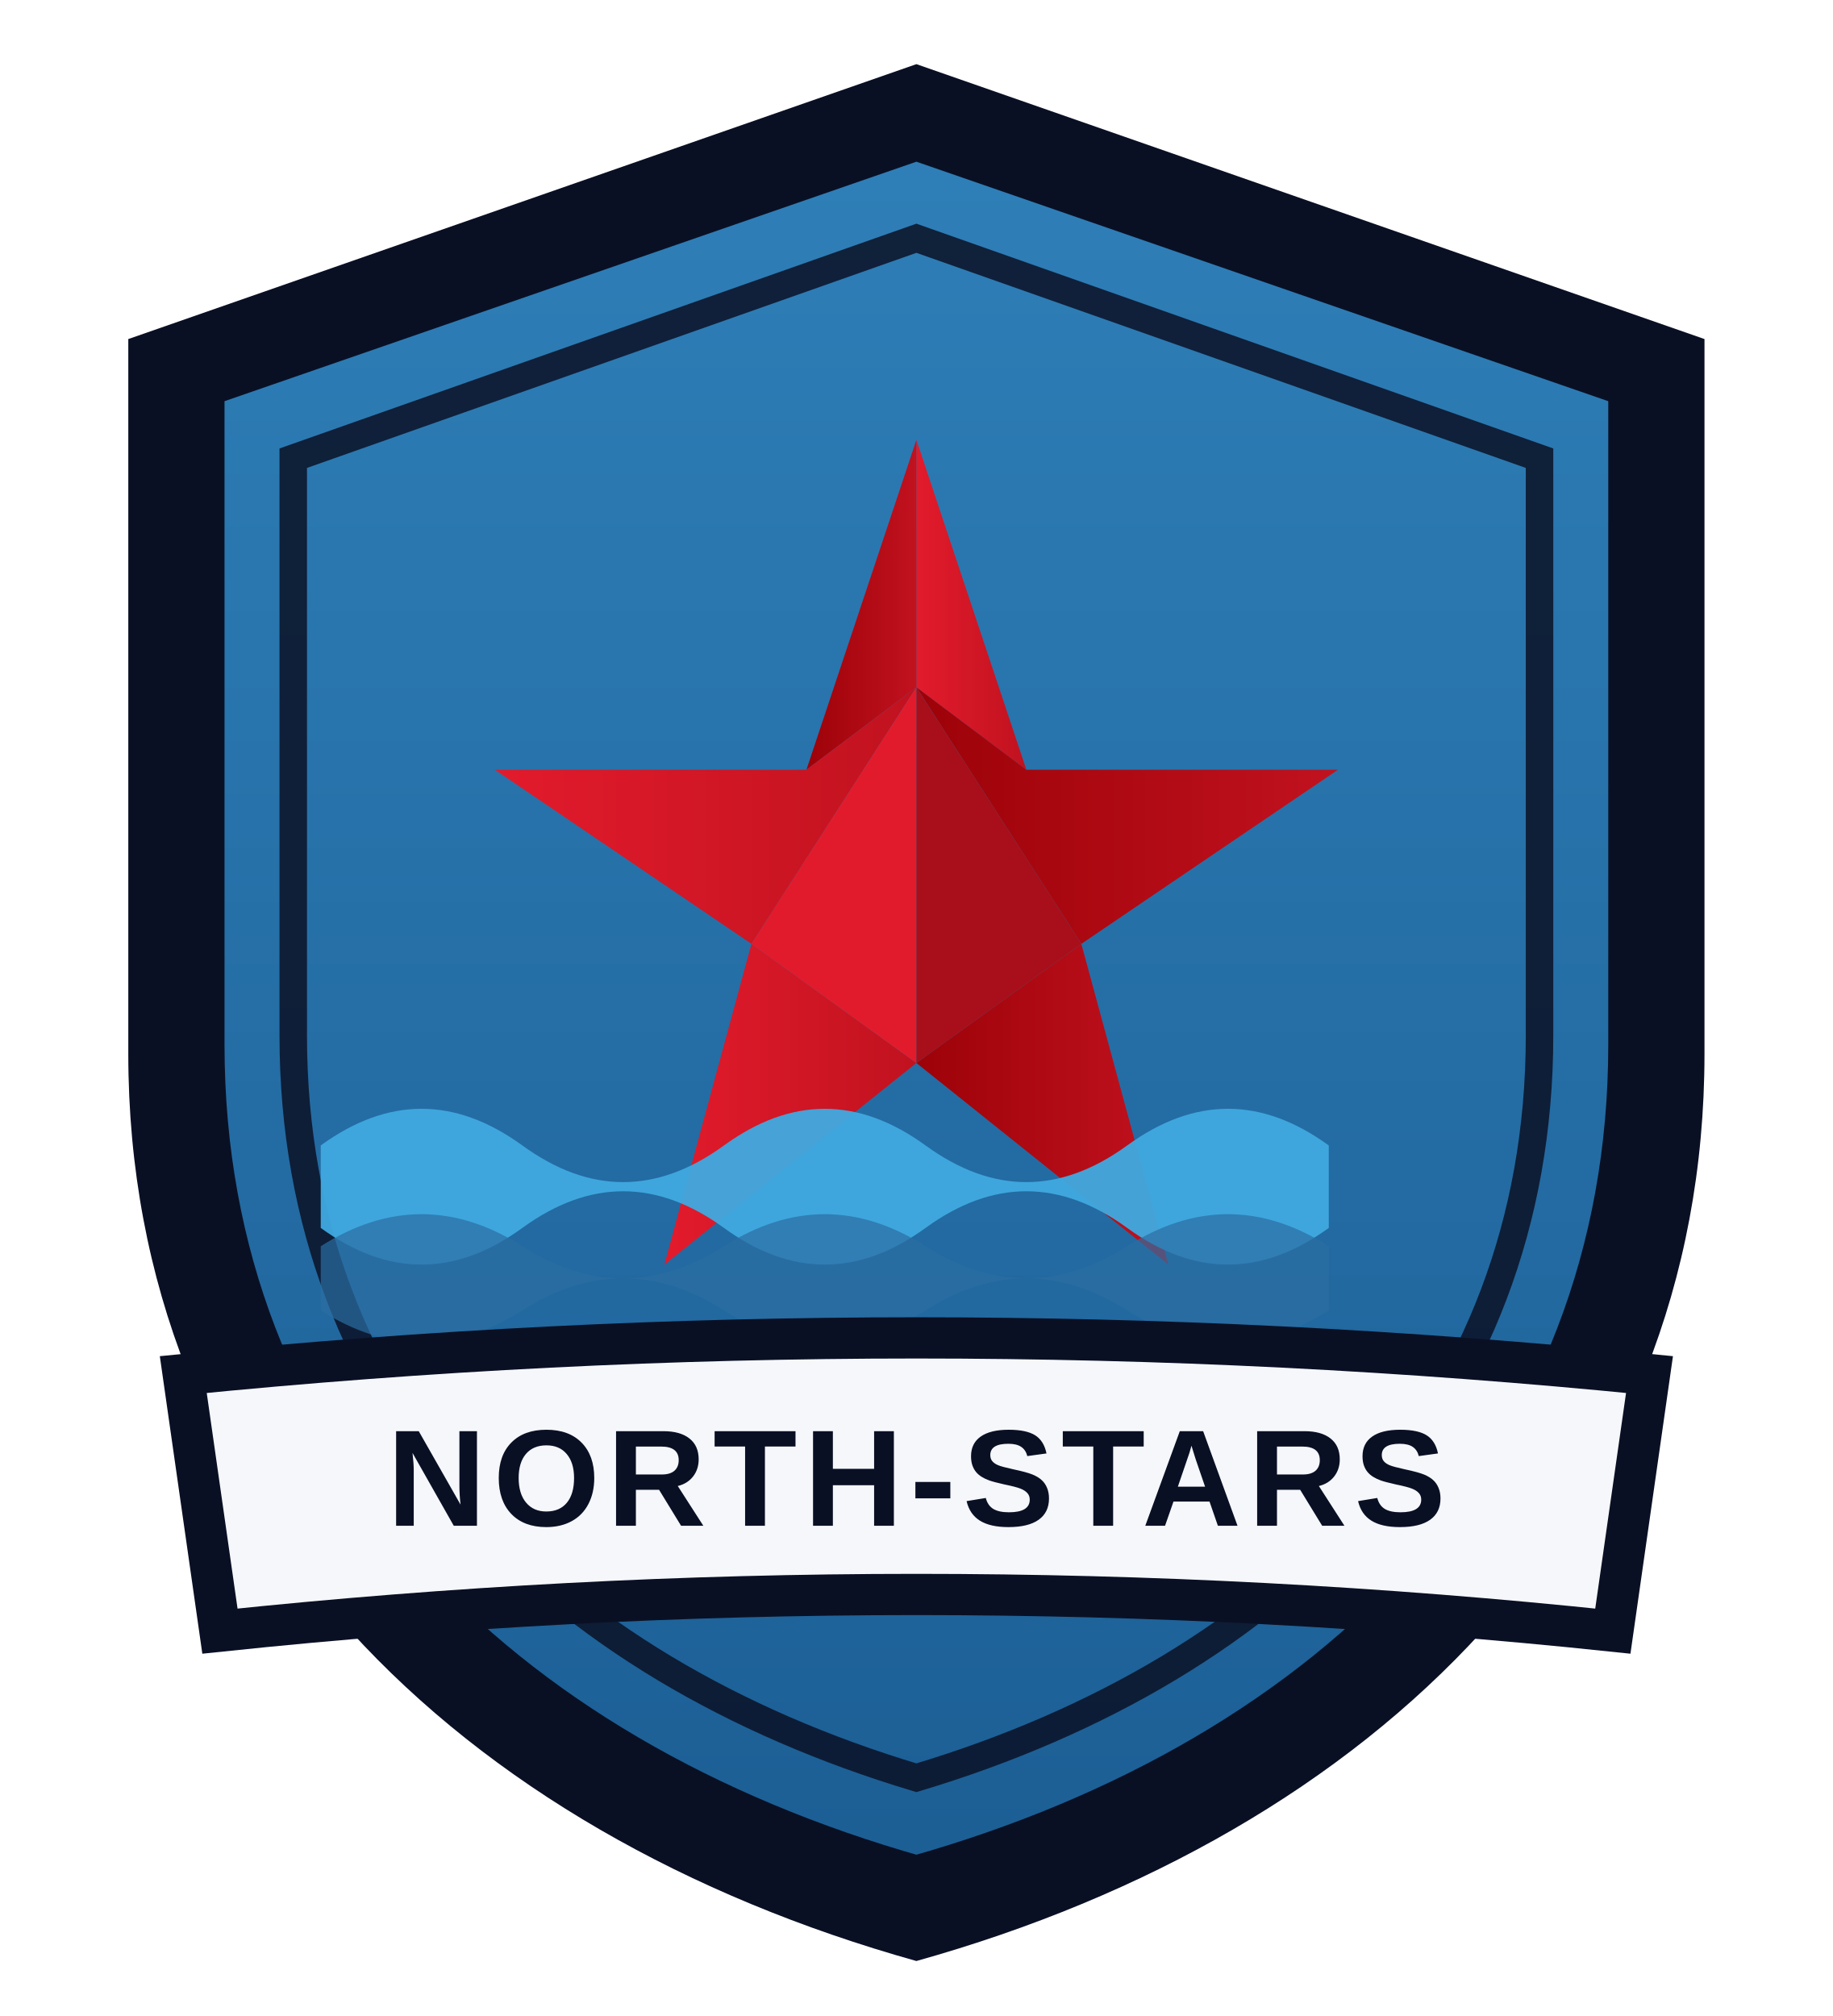
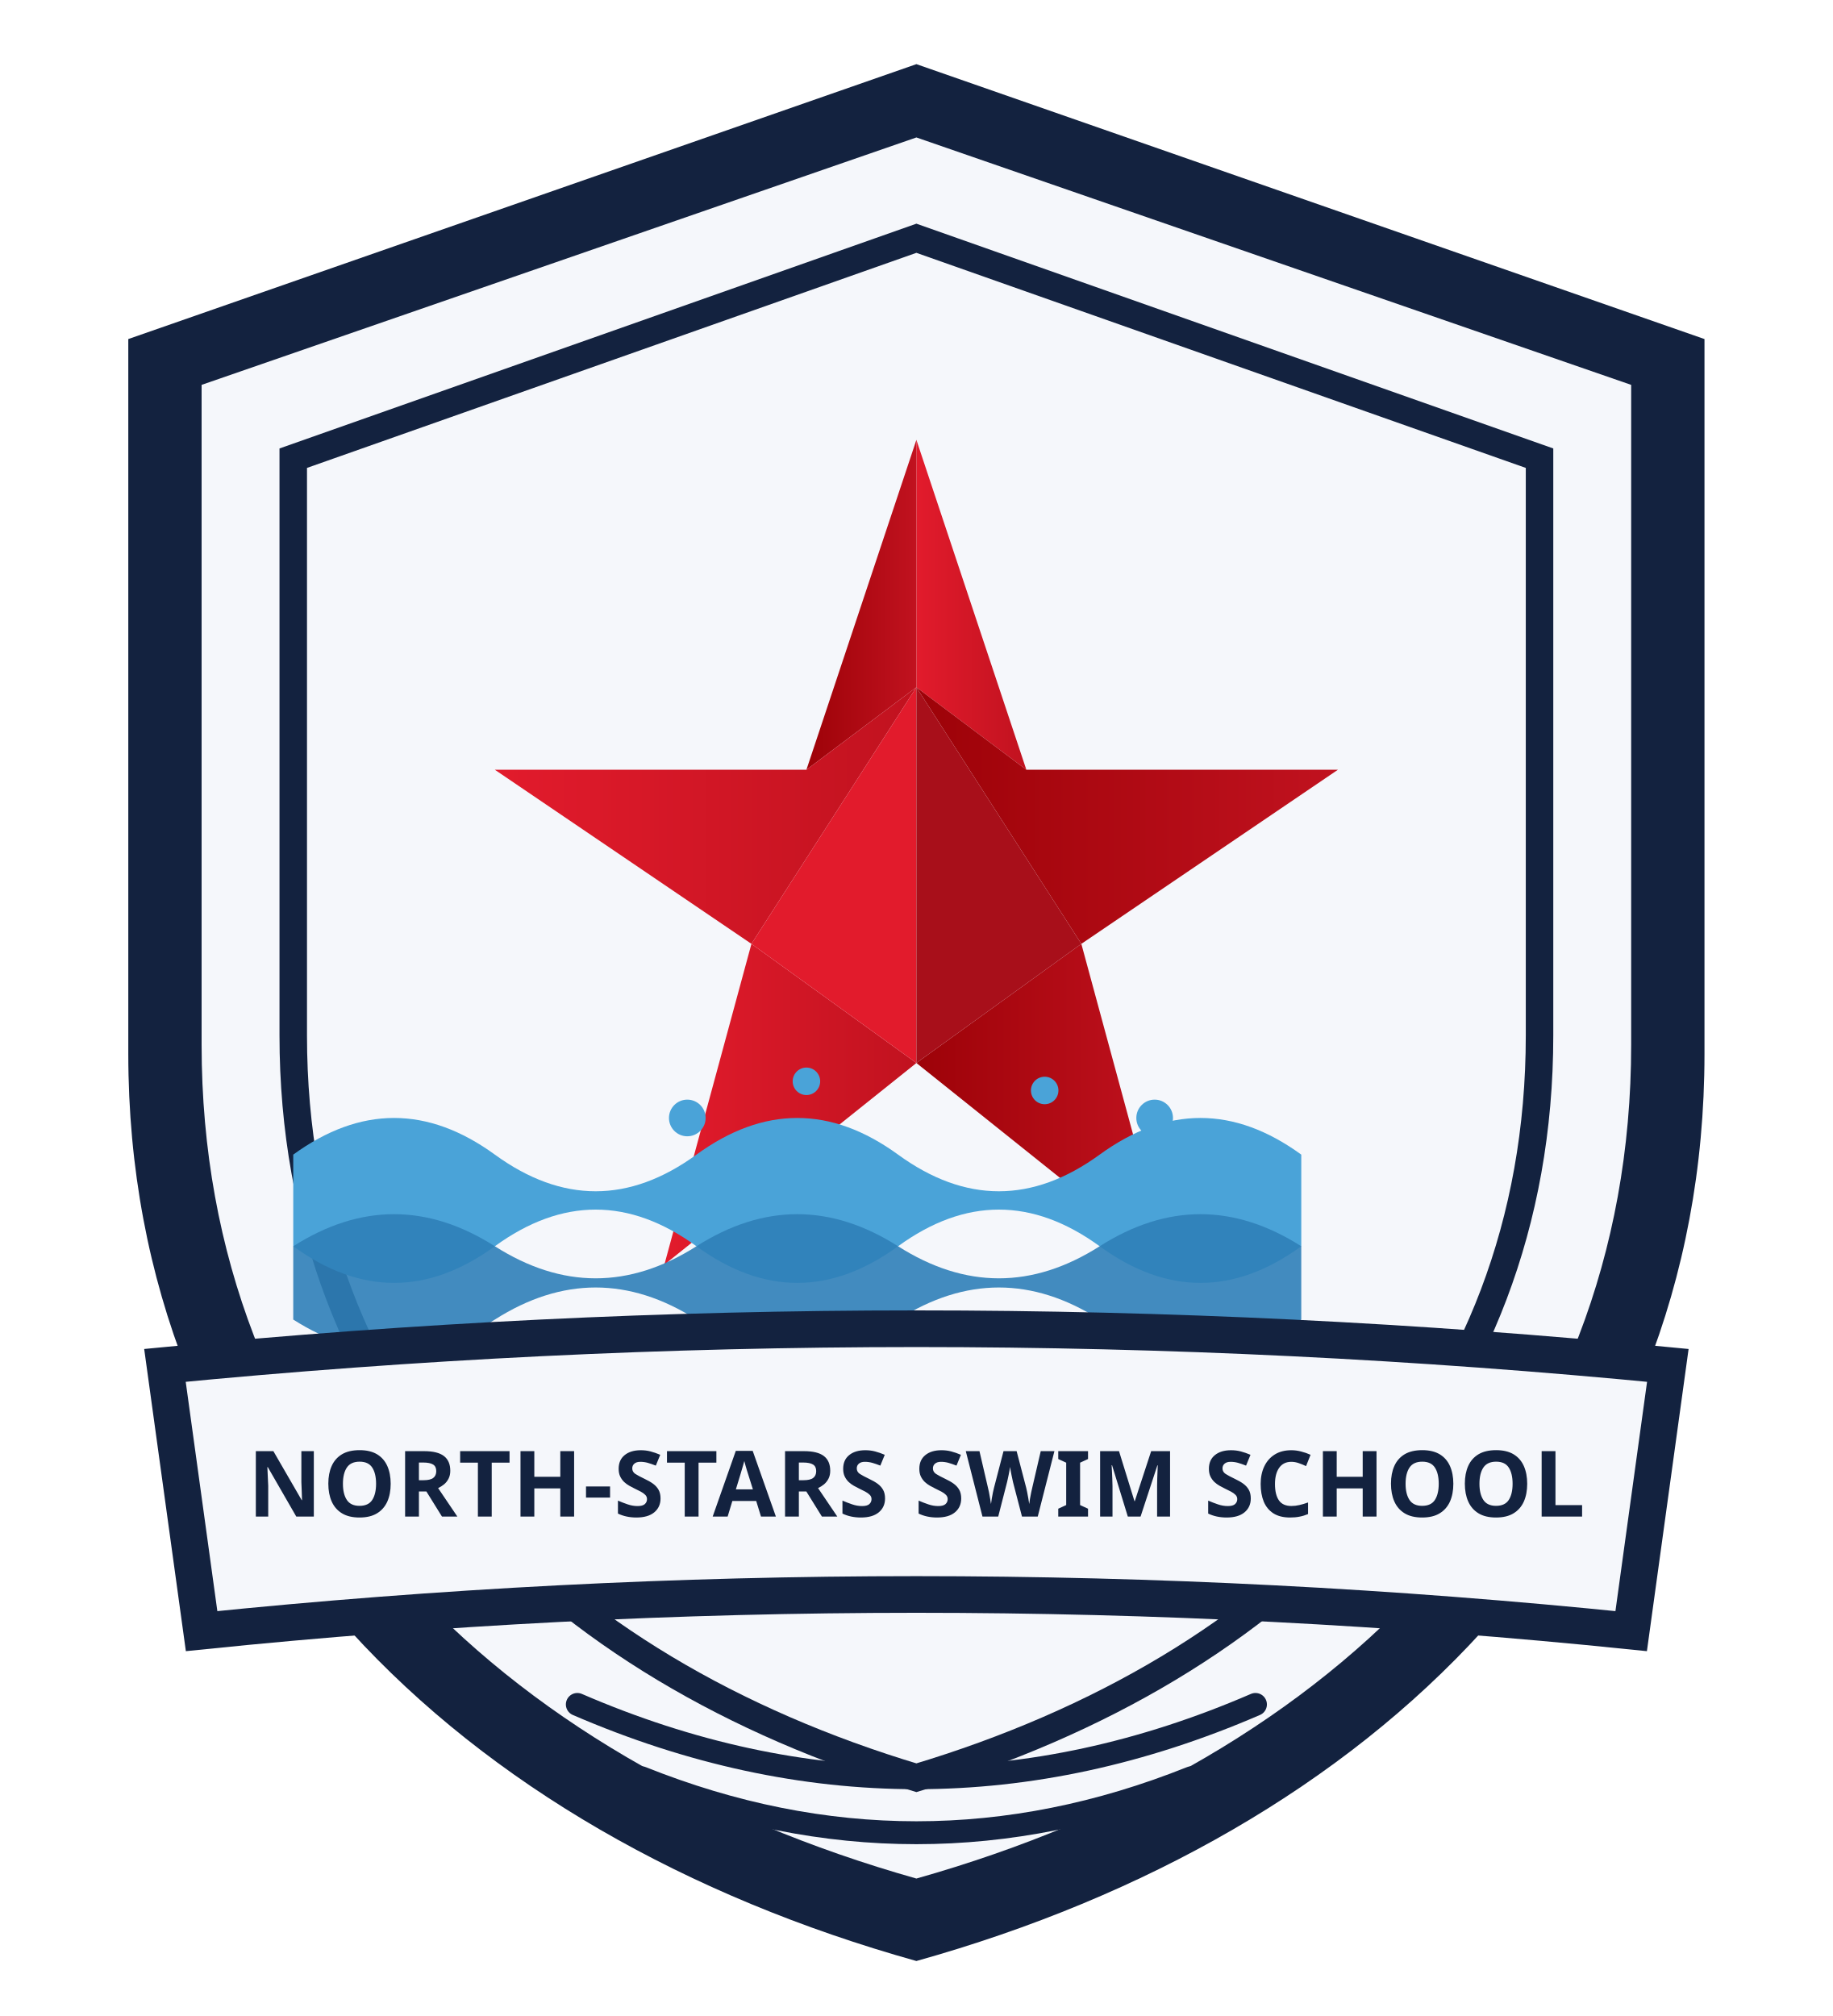
<svg xmlns="http://www.w3.org/2000/svg" viewBox="0 0 400 440" role="img" aria-label="North-Stars Swim School crest">
  <defs>
-     <linearGradient id="shieldFill" x1="0" y1="0" x2="0" y2="1">
-       <stop offset="0" stop-color="#2f7fb8" />
-       <stop offset="1" stop-color="#1b5e94" />
-     </linearGradient>
-     <linearGradient id="starLeft" x1="0" y1="0" x2="1" y2="0">
+     <linearGradient id="starL" x1="0" y1="0" x2="1" y2="0">
      <stop offset="0" stop-color="#e21b2c" />
      <stop offset="1" stop-color="#c1121f" />
    </linearGradient>
-     <linearGradient id="starRight" x1="0" y1="0" x2="1" y2="0">
+     <linearGradient id="starR" x1="0" y1="0" x2="1" y2="0">
      <stop offset="0" stop-color="#9d0208" />
      <stop offset="1" stop-color="#c1121f" />
    </linearGradient>
  </defs>
-   <path d="M200 14 L372 74 V230 C372 330 300 400 200 428 C100 400 28 330 28 230 V74 Z" fill="#0a1024" />
-   <path d="M200 30 L356 84 V228 C356 320 292 384 200 410 C108 384 44 320 44 228 V84 Z" fill="url(#shieldFill)" stroke="#0a1024" stroke-width="10" />
-   <path d="M200 52 L336 100 V226 C336 308 280 364 200 388 C120 364 64 308 64 226 V100 Z" fill="none" stroke="#0a1024" stroke-width="6" opacity="0.85" />
-   <g class="crest-star">
-     <polygon points="200,96 224,168 200,150" fill="url(#starLeft)" />
-     <polygon points="200,96 176,168 200,150" fill="url(#starRight)" />
-     <polygon points="200,150 176,168 108,168 164,206" fill="url(#starLeft)" />
-     <polygon points="200,150 224,168 292,168 236,206" fill="url(#starRight)" />
-     <polygon points="164,206 145,276 200,232" fill="url(#starLeft)" />
-     <polygon points="236,206 255,276 200,232" fill="url(#starRight)" />
+   <path d="M200 14 L372 74 V230 C372 330 300 400 200 428 C100 400 28 330 28 230 V74 Z" fill="#13223f" />
+   <path d="M200 30 L356 84 V228 C356 320 292 384 200 410 C108 384 44 320 44 228 V84 Z" fill="#f5f7fb" />
+   <path d="M200 52 L336 100 V226 C336 308 280 364 200 388 C120 364 64 308 64 226 V100 Z" fill="none" stroke="#13223f" stroke-width="6" />
+   <g class="crest-star" style="transform-origin:200px 190px">
+     <polygon points="200,96 224,168 200,150" fill="url(#starL)" />
+     <polygon points="200,96 176,168 200,150" fill="url(#starR)" />
+     <polygon points="200,150 176,168 108,168 164,206" fill="url(#starL)" />
+     <polygon points="200,150 224,168 292,168 236,206" fill="url(#starR)" />
+     <polygon points="164,206 145,276 200,232" fill="url(#starL)" />
+     <polygon points="236,206 255,276 200,232" fill="url(#starR)" />
    <polygon points="164,206 200,232 200,150" fill="#e21b2c" />
    <polygon points="236,206 200,232 200,150" fill="#a80f1a" />
  </g>
-   <g fill="#3fa9e0">
-     <path d="M70 250 q22 -16 44 0 t44 0 t44 0 t44 0 t44 0 v18 q-22 16 -44 0 t-44 0 t-44 0 t-44 0 t-44 0 Z" opacity="0.95" />
-     <path d="M70 272 q22 -14 44 0 t44 0 t44 0 t44 0 t44 0 v14 q-22 14 -44 0 t-44 0 t-44 0 t-44 0 t-44 0 Z" fill="#2b6ea3" opacity="0.7" />
+   <g fill="#4aa3d8">
+     <circle cx="150" cy="244" r="4" />
+     <circle cx="252" cy="244" r="4" />
+     <circle cx="176" cy="236" r="3" />
+     <circle cx="228" cy="238" r="3" />
  </g>
-   <path d="M40 300 Q200 284 360 300 L352 356 Q200 340 48 356 Z" fill="#f5f7fb" stroke="#0a1024" stroke-width="9" />
-   <text x="200" y="333" text-anchor="middle" font-family="'Arial Black', Arial, sans-serif" font-weight="900" font-size="30" letter-spacing="1.5" fill="#0a1024">NORTH-STARS</text>
+   <path d="M64 252 q22 -16 44 0 t44 0 t44 0 t44 0 t44 0 v20 q-22 16 -44 0 t-44 0 t-44 0 t-44 0 t-44 0 Z" fill="#4aa3d8" />
+   <path d="M64 272 q22 -14 44 0 t44 0 t44 0 t44 0 t44 0 v16 q-22 14 -44 0 t-44 0 t-44 0 t-44 0 t-44 0 Z" fill="#2f7fb8" opacity="0.9" />
+   <path d="M36 298 Q200 282 364 298 L356 356 Q200 340 44 356 Z" fill="#f5f7fb" stroke="#13223f" stroke-width="8" />
+   <text x="200" y="331" text-anchor="middle" font-family="'Barlow Condensed','Arial Narrow',sans-serif" font-weight="800" font-size="20" letter-spacing="0.2" fill="#13223f" textLength="300" lengthAdjust="spacingAndGlyphs">NORTH-STARS SWIM SCHOOL</text>
+   <g fill="none" stroke="#13223f" stroke-width="5" stroke-linecap="round">
+     <path d="M126 372 q74 32 148 0" />
+     <path d="M140 388 q60 24 120 0" />
+   </g>
</svg>
